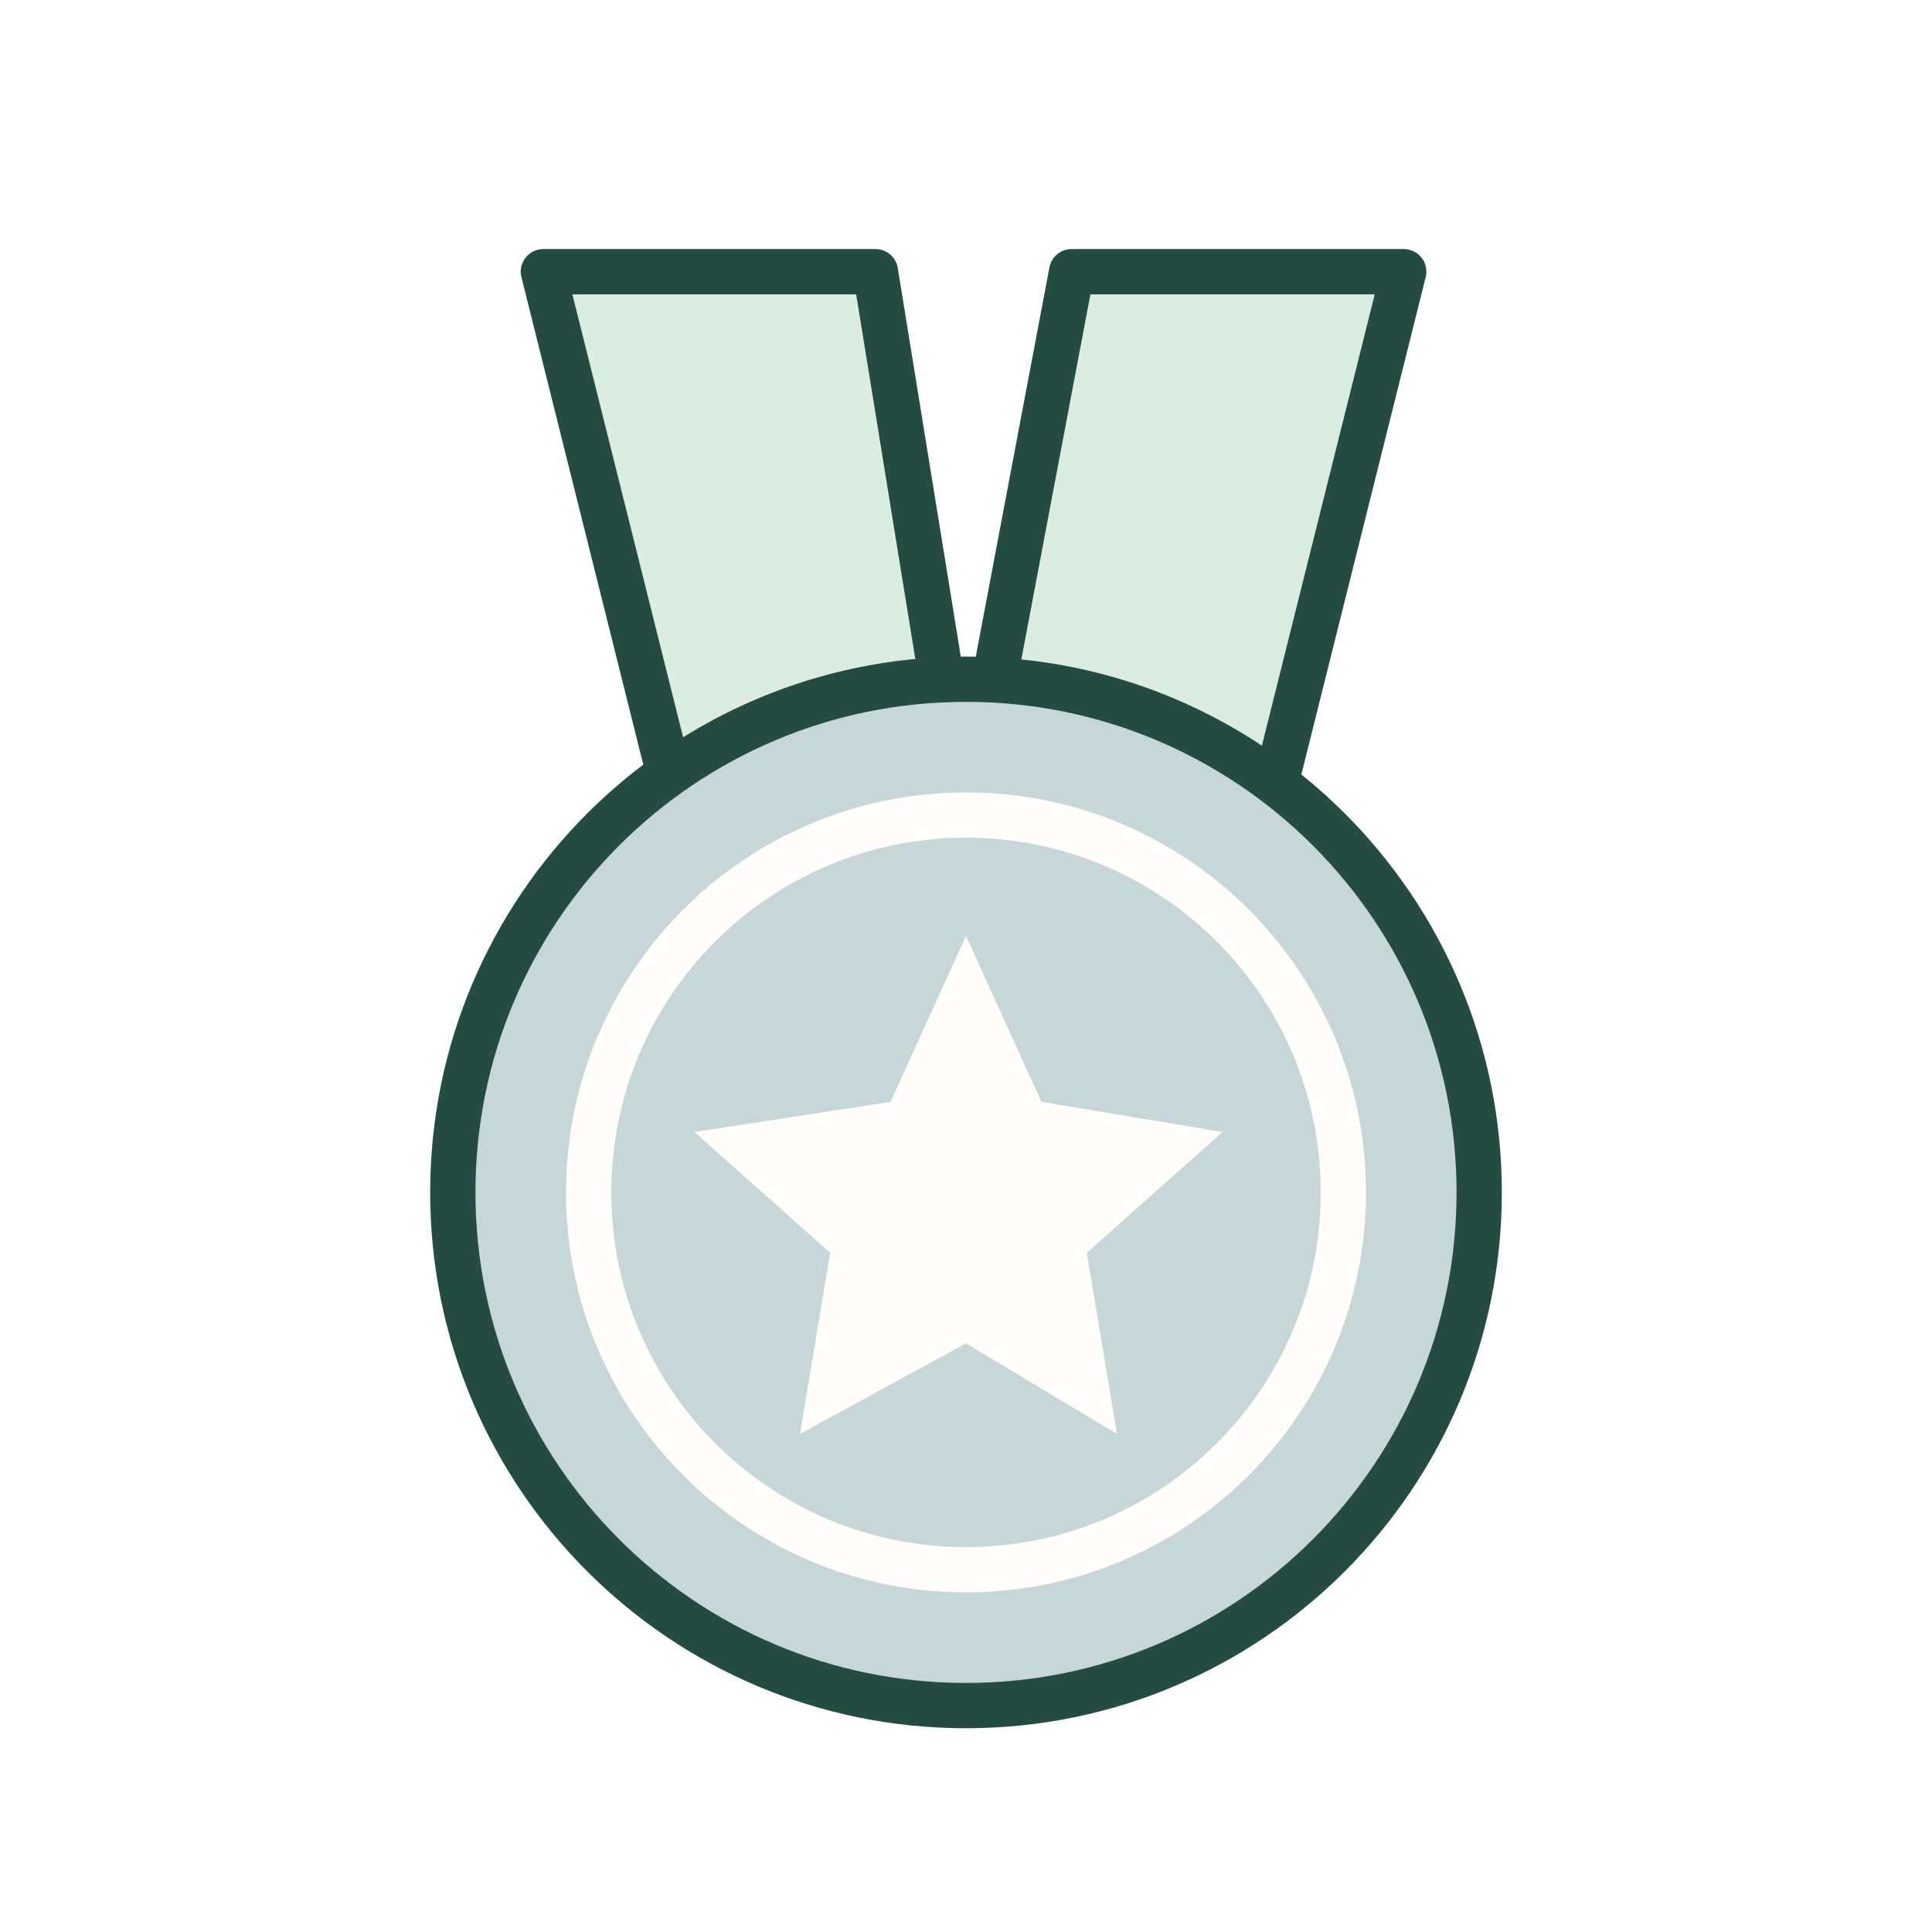
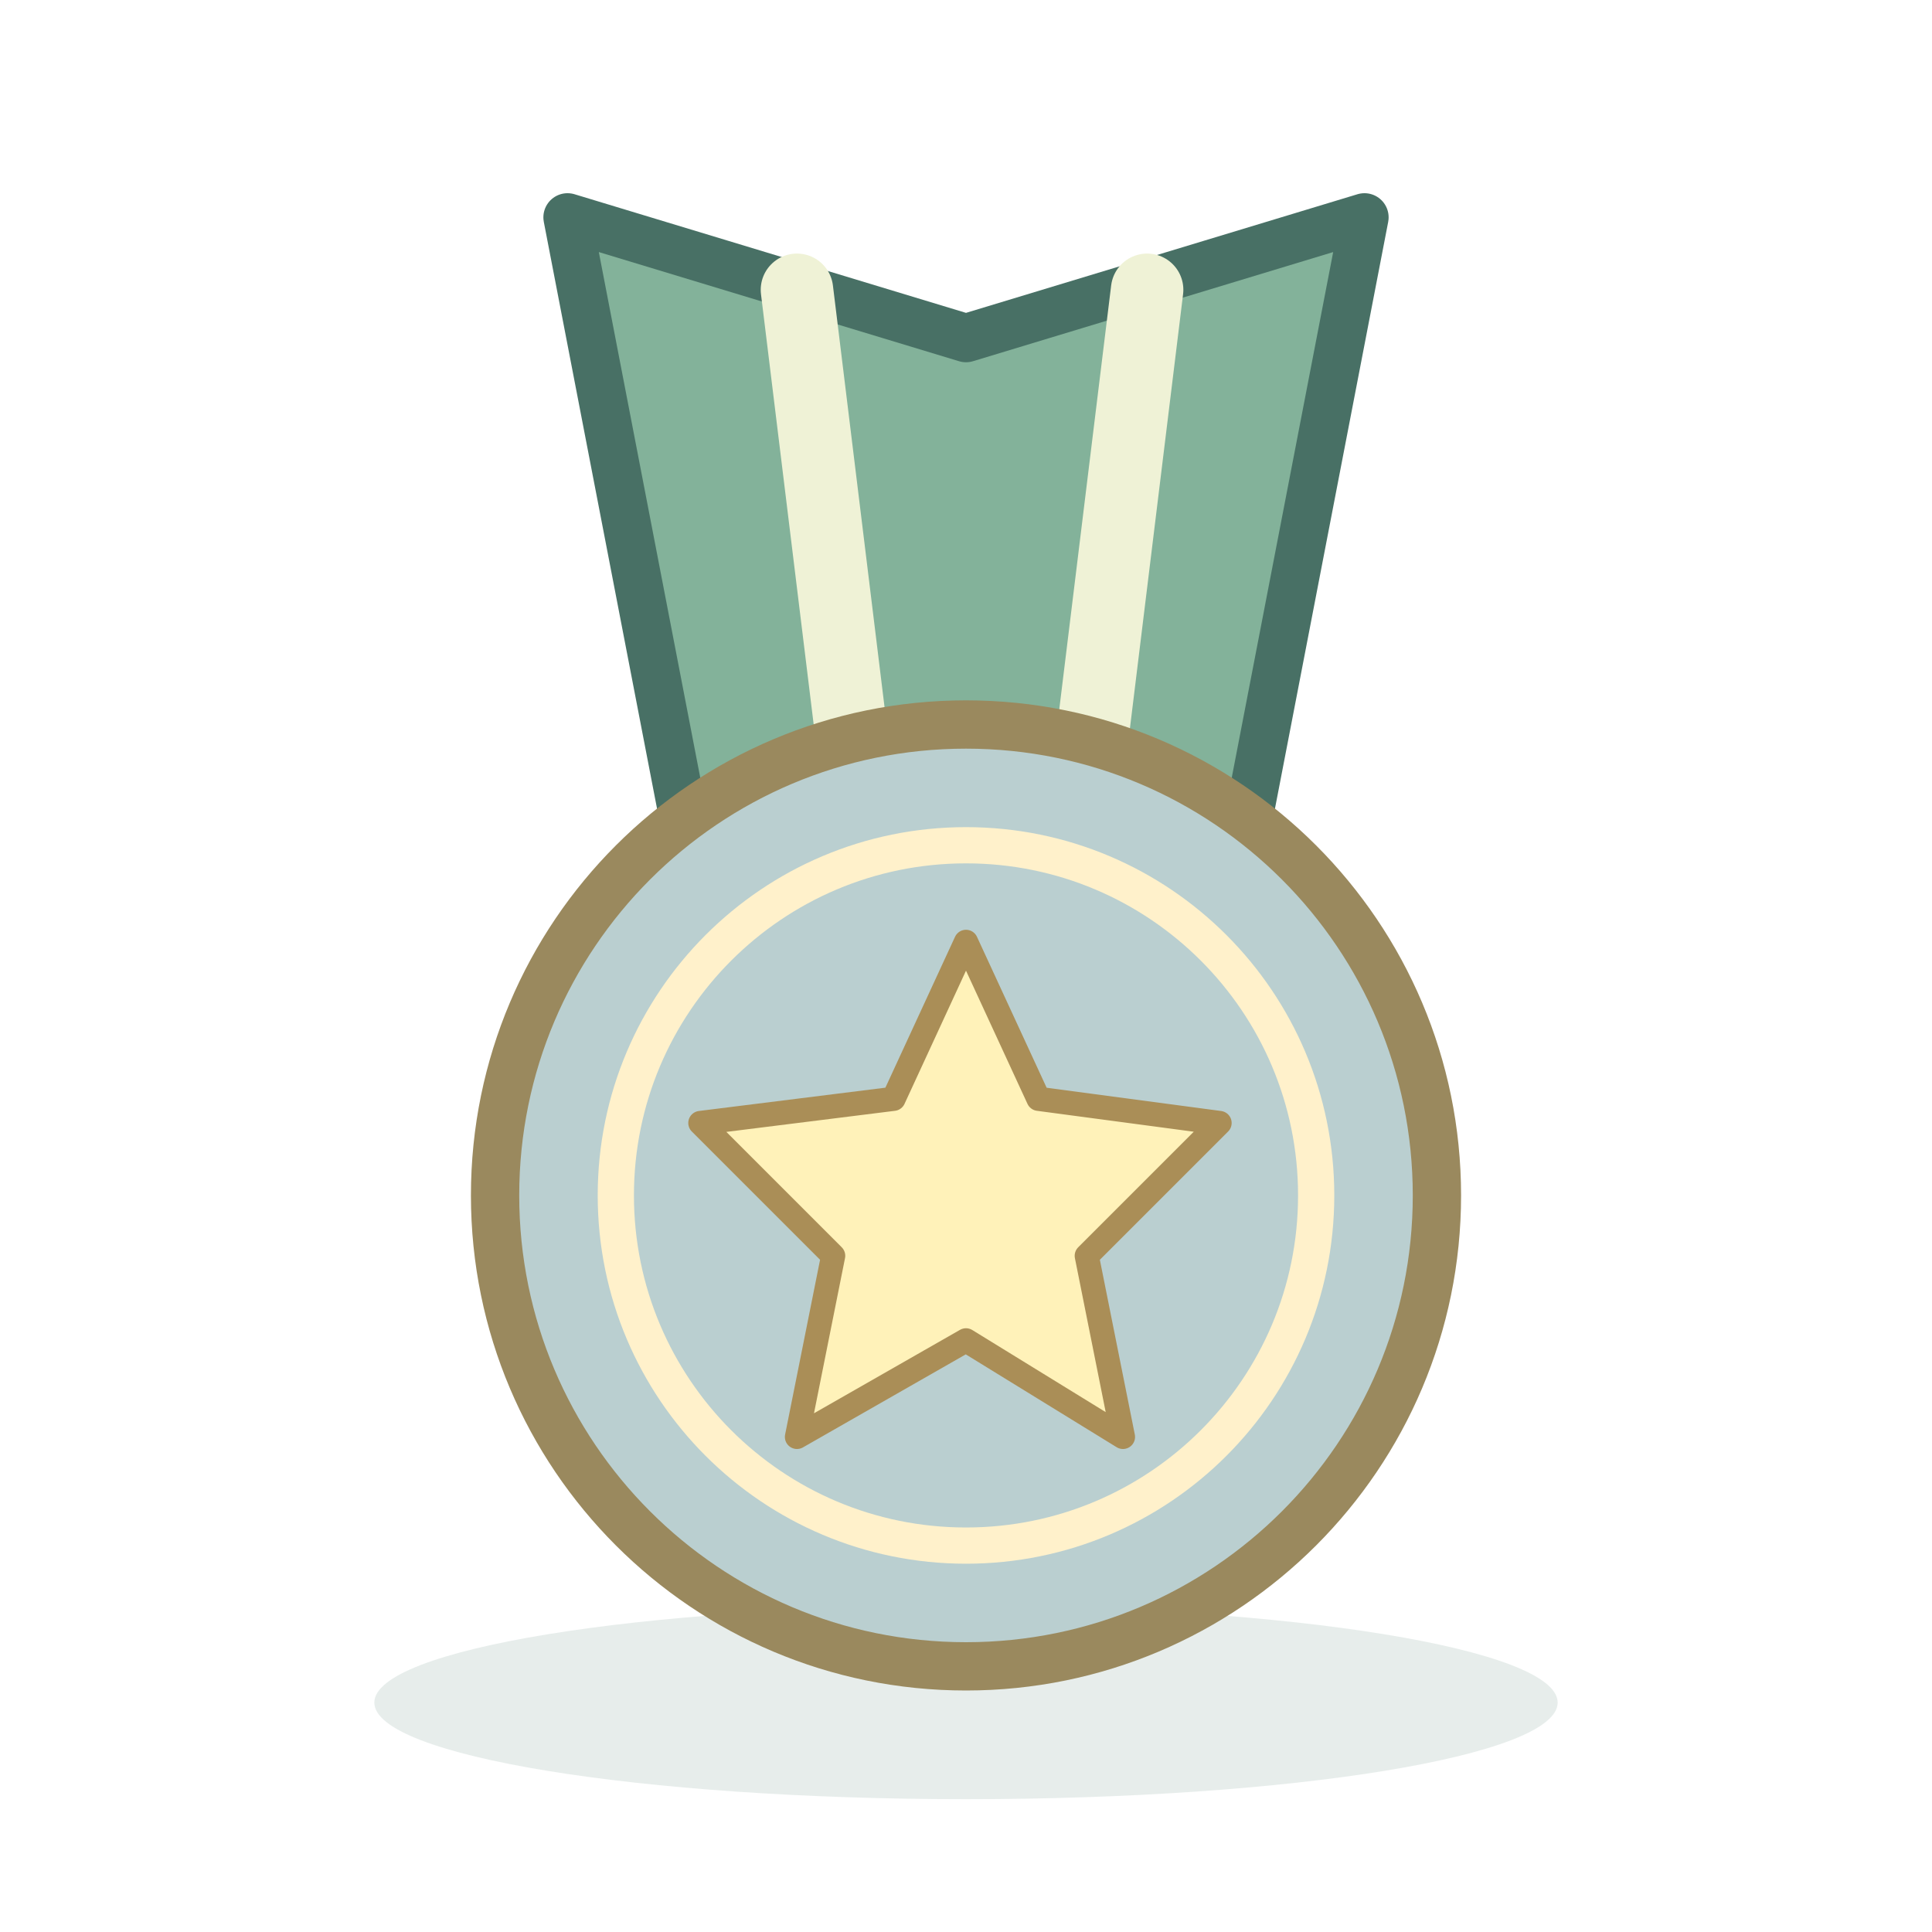
- <svg xmlns="http://www.w3.org/2000/svg" viewBox="0 0 128 128" fill="none">
-   <g stroke="#244c43" stroke-width="3" stroke-linecap="round" stroke-linejoin="round">
-     <path d="M36 18h22l6 37l7-37h22l-15 60H51Z" fill="#dcece0" />
-     <circle cx="64" cy="79" r="34" fill="#c7d6d8" />
-     <circle cx="64" cy="79" r="25" stroke="#fffefa" />
-     <path d="M64 62l5 11l12 2l-9 8l2 12l-10-6l-11 6l2-12l-9-8l13-2z" fill="#fffefa" stroke="none" />
+ <svg xmlns="http://www.w3.org/2000/svg" viewBox="0 0 160 160" fill="none">
+   <defs>
+     <linearGradient id="gold" x2=".5" y2="1">
+       <stop stop-color="#fff0ac" />
+       <stop offset="1" stop-color="#edb45d" />
+     </linearGradient>
+     <linearGradient id="mint" x2=".8" y2="1">
+       <stop stop-color="#bde3cd" />
+       <stop offset="1" stop-color="#69ab91" />
+     </linearGradient>
+     <linearGradient id="water" x2=".8" y2="1">
+       <stop stop-color="#c3f0f1" />
+       <stop offset="1" stop-color="#70b5c3" />
+     </linearGradient>
+     <linearGradient id="pink" x2=".8" y2="1">
+       <stop stop-color="#ffd5c7" />
+       <stop offset="1" stop-color="#e9a093" />
+     </linearGradient>
+     <radialGradient id="pearl">
+       <stop stop-color="#fffef9" />
+       <stop offset=".65" stop-color="#f4eada" />
+       <stop offset="1" stop-color="#b5d9d5" />
+     </radialGradient>
+   </defs>
+   <ellipse cx="80" cy="141" rx="49" ry="8" fill="#346a57" opacity=".12" />
+   <g stroke="#487065" stroke-width="4" stroke-linecap="round" stroke-linejoin="round">
+     <path d="m47 18 33 10 33-10-11 57H58Z" fill="#83b29a" />
+     <path d="m66 24 6 49m23-49-6 49" stroke="#eff2d6" stroke-width="6" />
+     <circle cx="80" cy="99" r="39" fill="#bacfd0" stroke="#9a895e" />
+     <circle cx="80" cy="99" r="29" stroke="#fff1cb" stroke-width="3" />
+     <path d="m80 78 6 13 15 2-11 11 3 15-13-8-14 8 3-15-11-11 16-2Z" fill="#fff2b9" stroke="#aa8e57" stroke-width="2" />
  </g>
</svg>
